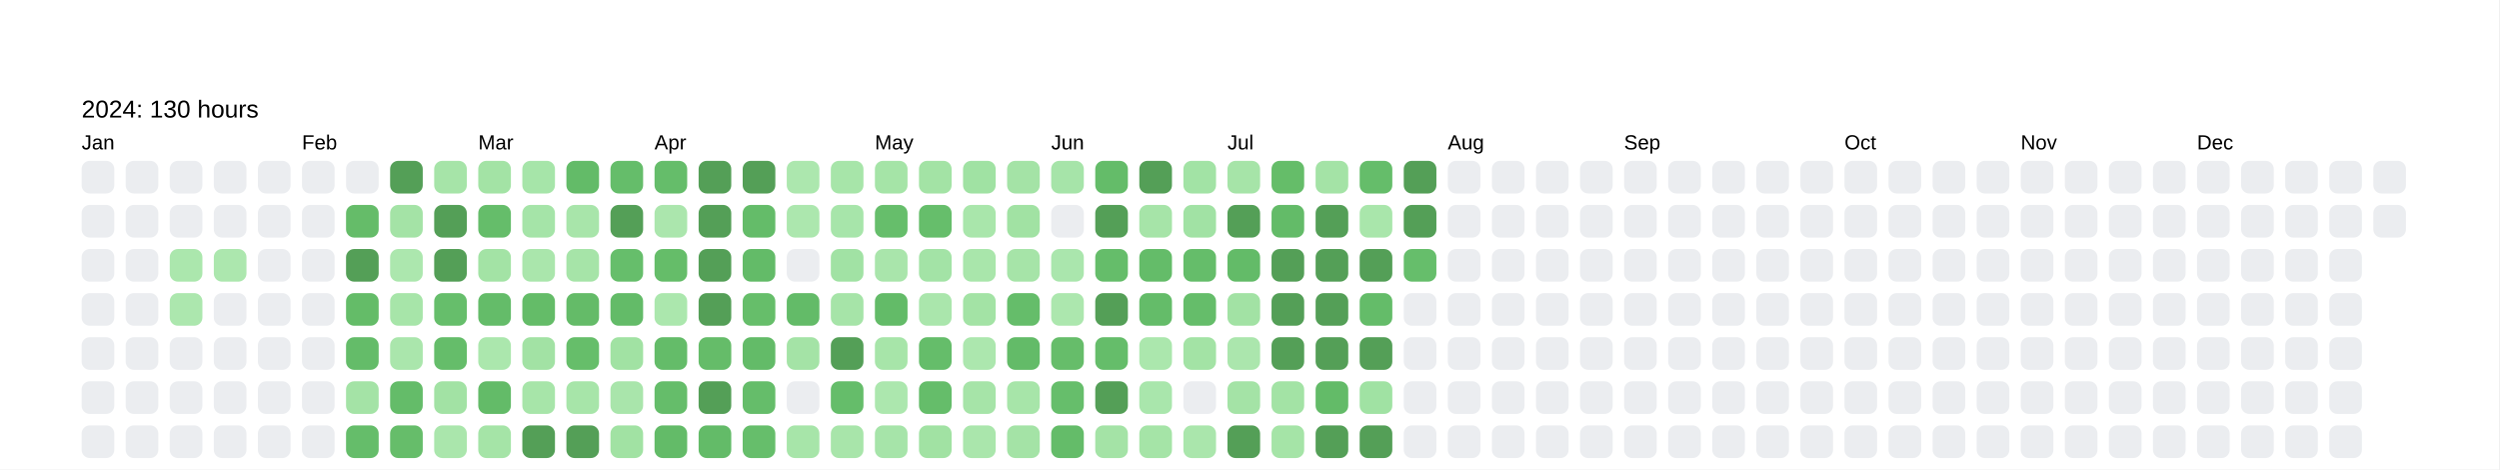
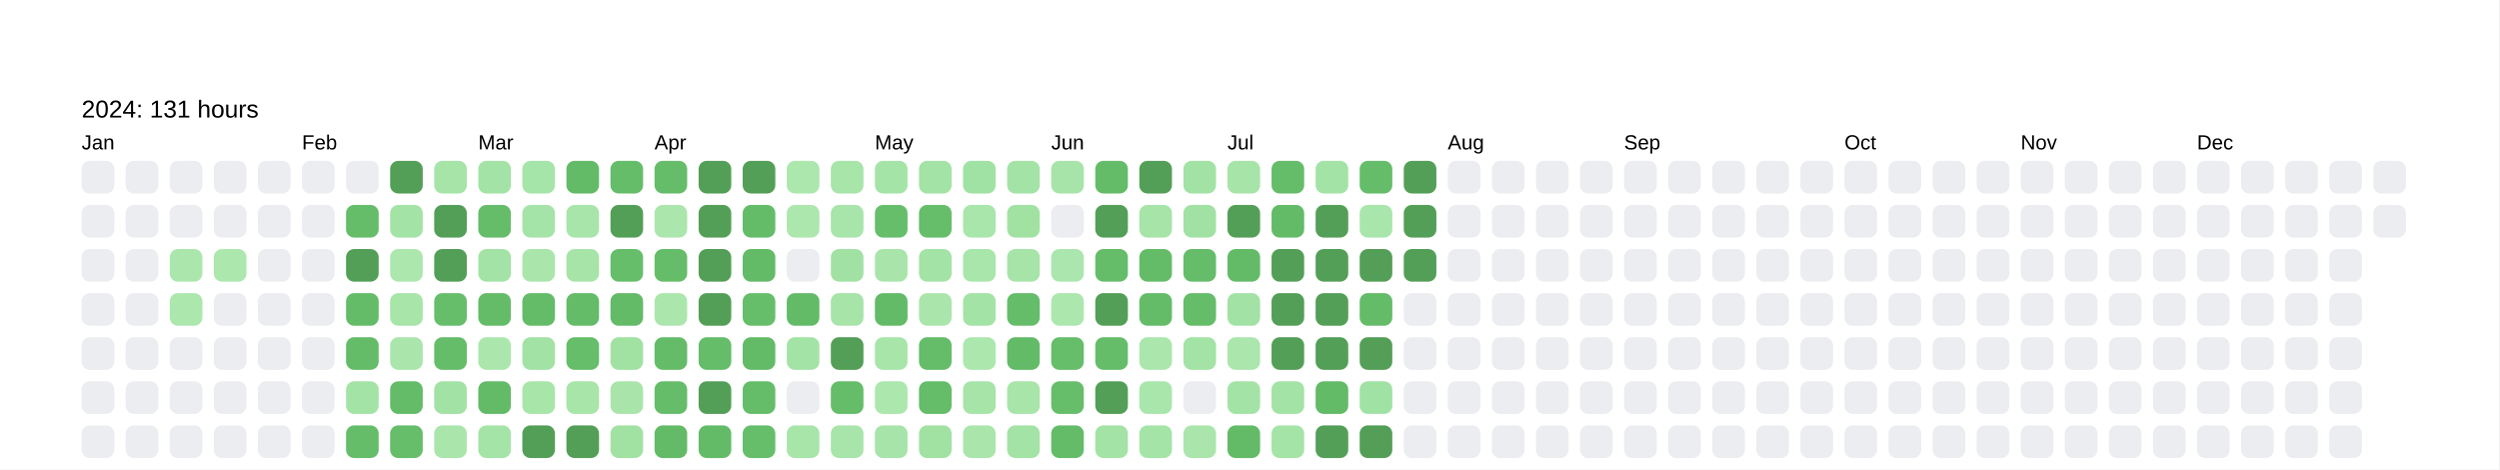
<svg xmlns="http://www.w3.org/2000/svg" baseProfile="full" height="57.5mm" version="1.1" viewBox="0,0,306.2,57.5" width="306.2mm">
  <defs />
  <rect fill="#FFFFFF" height="57.5" width="306.2" x="0" y="0" />
  <text fill="#000000" style="font-size:6px; font-family:Arial; font-weight:bold;" x="10" y="10" />
-   <text fill="#000000" style="font-size:3px; font-family:Arial;" x="10" y="14.4">2024: 130 hours</text>
+   <text fill="#000000" style="font-size:3px; font-family:Arial;" x="10" y="14.4">2024: 131 hours</text>
  <text fill="#000000" style="font-size:2.5px; font-family:Arial" x="10" y="18.3">Jan</text>
  <rect fill="#EBEDF0" height="4" rx="1" ry="1" width="4" x="10" y="19.7" />
  <rect fill="#EBEDF0" height="4" rx="1" ry="1" width="4" x="10" y="25.1" />
  <rect fill="#EBEDF0" height="4" rx="1" ry="1" width="4" x="10" y="30.5" />
  <rect fill="#EBEDF0" height="4" rx="1" ry="1" width="4" x="10" y="35.9" />
  <rect fill="#EBEDF0" height="4" rx="1" ry="1" width="4" x="10" y="41.3" />
  <rect fill="#EBEDF0" height="4" rx="1" ry="1" width="4" x="10" y="46.7" />
  <rect fill="#EBEDF0" height="4" rx="1" ry="1" width="4" x="10" y="52.1" />
  <rect fill="#EBEDF0" height="4" rx="1" ry="1" width="4" x="15.4" y="19.7" />
  <rect fill="#EBEDF0" height="4" rx="1" ry="1" width="4" x="15.4" y="25.1" />
  <rect fill="#EBEDF0" height="4" rx="1" ry="1" width="4" x="15.4" y="30.5" />
  <rect fill="#EBEDF0" height="4" rx="1" ry="1" width="4" x="15.4" y="35.9" />
  <rect fill="#EBEDF0" height="4" rx="1" ry="1" width="4" x="15.4" y="41.3" />
  <rect fill="#EBEDF0" height="4" rx="1" ry="1" width="4" x="15.4" y="46.7" />
  <rect fill="#EBEDF0" height="4" rx="1" ry="1" width="4" x="15.4" y="52.1" />
  <rect fill="#EBEDF0" height="4" rx="1" ry="1" width="4" x="20.8" y="19.7" />
  <rect fill="#EBEDF0" height="4" rx="1" ry="1" width="4" x="20.8" y="25.1" />
  <rect fill="#abe7ad" height="4" rx="1" ry="1" width="4" x="20.8" y="30.5" />
  <rect fill="#ace7ae" height="4" rx="1" ry="1" width="4" x="20.8" y="35.9" />
  <rect fill="#EBEDF0" height="4" rx="1" ry="1" width="4" x="20.8" y="41.3" />
  <rect fill="#EBEDF0" height="4" rx="1" ry="1" width="4" x="20.8" y="46.7" />
  <rect fill="#EBEDF0" height="4" rx="1" ry="1" width="4" x="20.8" y="52.1" />
  <rect fill="#EBEDF0" height="4" rx="1" ry="1" width="4" x="26.2" y="19.7" />
  <rect fill="#EBEDF0" height="4" rx="1" ry="1" width="4" x="26.2" y="25.1" />
  <rect fill="#ace7ae" height="4" rx="1" ry="1" width="4" x="26.2" y="30.5" />
  <rect fill="#EBEDF0" height="4" rx="1" ry="1" width="4" x="26.2" y="35.9" />
  <rect fill="#EBEDF0" height="4" rx="1" ry="1" width="4" x="26.2" y="41.3" />
  <rect fill="#EBEDF0" height="4" rx="1" ry="1" width="4" x="26.2" y="46.7" />
  <rect fill="#EBEDF0" height="4" rx="1" ry="1" width="4" x="26.2" y="52.1" />
  <rect fill="#EBEDF0" height="4" rx="1" ry="1" width="4" x="31.6" y="19.7" />
  <rect fill="#EBEDF0" height="4" rx="1" ry="1" width="4" x="31.6" y="25.1" />
  <rect fill="#EBEDF0" height="4" rx="1" ry="1" width="4" x="31.6" y="30.5" />
  <rect fill="#EBEDF0" height="4" rx="1" ry="1" width="4" x="31.6" y="35.9" />
  <rect fill="#EBEDF0" height="4" rx="1" ry="1" width="4" x="31.6" y="41.3" />
  <rect fill="#EBEDF0" height="4" rx="1" ry="1" width="4" x="31.6" y="46.7" />
  <rect fill="#EBEDF0" height="4" rx="1" ry="1" width="4" x="31.6" y="52.1" />
  <text fill="#000000" style="font-size:2.5px; font-family:Arial" x="37.0" y="18.3">Feb</text>
  <rect fill="#EBEDF0" height="4" rx="1" ry="1" width="4" x="37.0" y="19.7" />
  <rect fill="#EBEDF0" height="4" rx="1" ry="1" width="4" x="37.0" y="25.1" />
  <rect fill="#EBEDF0" height="4" rx="1" ry="1" width="4" x="37.0" y="30.5" />
  <rect fill="#EBEDF0" height="4" rx="1" ry="1" width="4" x="37.0" y="35.9" />
  <rect fill="#EBEDF0" height="4" rx="1" ry="1" width="4" x="37.0" y="41.3" />
  <rect fill="#EBEDF0" height="4" rx="1" ry="1" width="4" x="37.0" y="46.7" />
  <rect fill="#EBEDF0" height="4" rx="1" ry="1" width="4" x="37.0" y="52.1" />
  <rect fill="#EBEDF0" height="4" rx="1" ry="1" width="4" x="42.4" y="19.7" />
  <rect fill="#65bc69" height="4" rx="1" ry="1" width="4" x="42.4" y="25.1" />
  <rect fill="#549F57" height="4" rx="1" ry="1" width="4" x="42.4" y="30.5" />
  <rect fill="#64bc68" height="4" rx="1" ry="1" width="4" x="42.4" y="35.9" />
  <rect fill="#64bc69" height="4" rx="1" ry="1" width="4" x="42.4" y="41.3" />
  <rect fill="#a4e3a6" height="4" rx="1" ry="1" width="4" x="42.4" y="46.7" />
  <rect fill="#65bd6a" height="4" rx="1" ry="1" width="4" x="42.4" y="52.1" />
  <rect fill="#549F57" height="4" rx="1" ry="1" width="4" x="47.8" y="19.7" />
  <rect fill="#a4e3a6" height="4" rx="1" ry="1" width="4" x="47.8" y="25.1" />
  <rect fill="#ace7ae" height="4" rx="1" ry="1" width="4" x="47.8" y="30.5" />
  <rect fill="#a7e5a9" height="4" rx="1" ry="1" width="4" x="47.8" y="35.9" />
  <rect fill="#aae6ac" height="4" rx="1" ry="1" width="4" x="47.8" y="41.3" />
  <rect fill="#64bc69" height="4" rx="1" ry="1" width="4" x="47.8" y="46.7" />
  <rect fill="#66bd6a" height="4" rx="1" ry="1" width="4" x="47.8" y="52.1" />
  <rect fill="#a6e4a8" height="4" rx="1" ry="1" width="4" x="53.2" y="19.7" />
  <rect fill="#549F57" height="4" rx="1" ry="1" width="4" x="53.2" y="25.1" />
  <rect fill="#549F57" height="4" rx="1" ry="1" width="4" x="53.2" y="30.5" />
  <rect fill="#66be6b" height="4" rx="1" ry="1" width="4" x="53.2" y="35.9" />
  <rect fill="#65bd6a" height="4" rx="1" ry="1" width="4" x="53.2" y="41.3" />
  <rect fill="#a2e2a4" height="4" rx="1" ry="1" width="4" x="53.2" y="46.7" />
  <rect fill="#aae6ac" height="4" rx="1" ry="1" width="4" x="53.2" y="52.1" />
  <text fill="#000000" style="font-size:2.5px; font-family:Arial" x="58.6" y="18.3">Mar</text>
  <rect fill="#a3e3a5" height="4" rx="1" ry="1" width="4" x="58.6" y="19.7" />
  <rect fill="#65bd6a" height="4" rx="1" ry="1" width="4" x="58.6" y="25.1" />
  <rect fill="#a3e3a5" height="4" rx="1" ry="1" width="4" x="58.6" y="30.5" />
  <rect fill="#64bc69" height="4" rx="1" ry="1" width="4" x="58.6" y="35.9" />
  <rect fill="#abe7ad" height="4" rx="1" ry="1" width="4" x="58.6" y="41.3" />
  <rect fill="#63bb68" height="4" rx="1" ry="1" width="4" x="58.6" y="46.7" />
  <rect fill="#a5e4a7" height="4" rx="1" ry="1" width="4" x="58.6" y="52.1" />
  <rect fill="#a6e5a9" height="4" rx="1" ry="1" width="4" x="64" y="19.7" />
  <rect fill="#a5e4a8" height="4" rx="1" ry="1" width="4" x="64" y="25.1" />
  <rect fill="#aae6ac" height="4" rx="1" ry="1" width="4" x="64" y="30.5" />
  <rect fill="#64bc68" height="4" rx="1" ry="1" width="4" x="64" y="35.9" />
  <rect fill="#a2e2a4" height="4" rx="1" ry="1" width="4" x="64" y="41.3" />
  <rect fill="#a7e5a9" height="4" rx="1" ry="1" width="4" x="64" y="46.7" />
  <rect fill="#549F57" height="4" rx="1" ry="1" width="4" x="64" y="52.1" />
  <rect fill="#63bb68" height="4" rx="1" ry="1" width="4" x="69.4" y="19.7" />
  <rect fill="#a8e5aa" height="4" rx="1" ry="1" width="4" x="69.4" y="25.1" />
  <rect fill="#a6e4a8" height="4" rx="1" ry="1" width="4" x="69.4" y="30.5" />
  <rect fill="#64bb68" height="4" rx="1" ry="1" width="4" x="69.4" y="35.9" />
  <rect fill="#66be6a" height="4" rx="1" ry="1" width="4" x="69.4" y="41.3" />
  <rect fill="#a7e5a9" height="4" rx="1" ry="1" width="4" x="69.4" y="46.7" />
  <rect fill="#549F57" height="4" rx="1" ry="1" width="4" x="69.4" y="52.1" />
  <rect fill="#65bd6a" height="4" rx="1" ry="1" width="4" x="74.8" y="19.7" />
  <rect fill="#549F57" height="4" rx="1" ry="1" width="4" x="74.8" y="25.1" />
  <rect fill="#66be6b" height="4" rx="1" ry="1" width="4" x="74.8" y="30.5" />
  <rect fill="#63bb68" height="4" rx="1" ry="1" width="4" x="74.8" y="35.9" />
  <rect fill="#a1e2a3" height="4" rx="1" ry="1" width="4" x="74.8" y="41.3" />
  <rect fill="#a9e5ab" height="4" rx="1" ry="1" width="4" x="74.8" y="46.7" />
  <rect fill="#a1e2a3" height="4" rx="1" ry="1" width="4" x="74.8" y="52.1" />
  <text fill="#000000" style="font-size:2.5px; font-family:Arial" x="80.2" y="18.3">Apr</text>
  <rect fill="#65bd6a" height="4" rx="1" ry="1" width="4" x="80.2" y="19.7" />
  <rect fill="#abe6ad" height="4" rx="1" ry="1" width="4" x="80.2" y="25.1" />
  <rect fill="#65bd69" height="4" rx="1" ry="1" width="4" x="80.2" y="30.5" />
  <rect fill="#abe7ad" height="4" rx="1" ry="1" width="4" x="80.2" y="35.9" />
  <rect fill="#64bc69" height="4" rx="1" ry="1" width="4" x="80.2" y="41.3" />
  <rect fill="#65bd6a" height="4" rx="1" ry="1" width="4" x="80.2" y="46.7" />
  <rect fill="#63bb68" height="4" rx="1" ry="1" width="4" x="80.2" y="52.1" />
  <rect fill="#549F57" height="4" rx="1" ry="1" width="4" x="85.6" y="19.7" />
  <rect fill="#549F57" height="4" rx="1" ry="1" width="4" x="85.6" y="25.1" />
  <rect fill="#549F57" height="4" rx="1" ry="1" width="4" x="85.6" y="30.5" />
  <rect fill="#549F57" height="4" rx="1" ry="1" width="4" x="85.6" y="35.9" />
  <rect fill="#65bc69" height="4" rx="1" ry="1" width="4" x="85.6" y="41.3" />
  <rect fill="#549F57" height="4" rx="1" ry="1" width="4" x="85.6" y="46.7" />
  <rect fill="#63bb68" height="4" rx="1" ry="1" width="4" x="85.6" y="52.1" />
  <rect fill="#549F57" height="4" rx="1" ry="1" width="4" x="91" y="19.7" />
  <rect fill="#64bc69" height="4" rx="1" ry="1" width="4" x="91" y="25.1" />
  <rect fill="#63bb68" height="4" rx="1" ry="1" width="4" x="91" y="30.5" />
  <rect fill="#66be6a" height="4" rx="1" ry="1" width="4" x="91" y="35.9" />
  <rect fill="#63bb68" height="4" rx="1" ry="1" width="4" x="91" y="41.3" />
  <rect fill="#65bd6a" height="4" rx="1" ry="1" width="4" x="91" y="46.7" />
  <rect fill="#66be6b" height="4" rx="1" ry="1" width="4" x="91" y="52.1" />
  <rect fill="#ace7ae" height="4" rx="1" ry="1" width="4" x="96.4" y="19.7" />
  <rect fill="#ace7ae" height="4" rx="1" ry="1" width="4" x="96.4" y="25.1" />
  <rect fill="#EBEDF0" height="4" rx="1" ry="1" width="4" x="96.4" y="30.5" />
  <rect fill="#63bb68" height="4" rx="1" ry="1" width="4" x="96.4" y="35.9" />
  <rect fill="#a4e3a6" height="4" rx="1" ry="1" width="4" x="96.4" y="41.3" />
  <rect fill="#EBEDF0" height="4" rx="1" ry="1" width="4" x="96.4" y="46.7" />
  <rect fill="#a7e5a9" height="4" rx="1" ry="1" width="4" x="96.4" y="52.1" />
  <rect fill="#a7e5a9" height="4" rx="1" ry="1" width="4" x="101.8" y="19.7" />
  <rect fill="#a7e5aa" height="4" rx="1" ry="1" width="4" x="101.8" y="25.1" />
  <rect fill="#a1e2a4" height="4" rx="1" ry="1" width="4" x="101.8" y="30.5" />
  <rect fill="#a6e4a8" height="4" rx="1" ry="1" width="4" x="101.8" y="35.9" />
  <rect fill="#549F57" height="4" rx="1" ry="1" width="4" x="101.8" y="41.3" />
  <rect fill="#65bd6a" height="4" rx="1" ry="1" width="4" x="101.8" y="46.7" />
  <rect fill="#a8e5aa" height="4" rx="1" ry="1" width="4" x="101.8" y="52.1" />
  <text fill="#000000" style="font-size:2.5px; font-family:Arial" x="107.2" y="18.3">May</text>
  <rect fill="#a5e4a7" height="4" rx="1" ry="1" width="4" x="107.2" y="19.7" />
  <rect fill="#66be6b" height="4" rx="1" ry="1" width="4" x="107.2" y="25.1" />
  <rect fill="#a9e5ab" height="4" rx="1" ry="1" width="4" x="107.2" y="30.5" />
  <rect fill="#63bb68" height="4" rx="1" ry="1" width="4" x="107.2" y="35.9" />
  <rect fill="#a7e5a9" height="4" rx="1" ry="1" width="4" x="107.2" y="41.3" />
  <rect fill="#ace7ae" height="4" rx="1" ry="1" width="4" x="107.2" y="46.7" />
  <rect fill="#a6e4a9" height="4" rx="1" ry="1" width="4" x="107.2" y="52.1" />
  <rect fill="#a3e3a5" height="4" rx="1" ry="1" width="4" x="112.6" y="19.7" />
  <rect fill="#66be6b" height="4" rx="1" ry="1" width="4" x="112.6" y="25.1" />
  <rect fill="#a3e3a6" height="4" rx="1" ry="1" width="4" x="112.6" y="30.5" />
  <rect fill="#aae6ac" height="4" rx="1" ry="1" width="4" x="112.6" y="35.9" />
  <rect fill="#65bd6a" height="4" rx="1" ry="1" width="4" x="112.6" y="41.3" />
  <rect fill="#65bd6a" height="4" rx="1" ry="1" width="4" x="112.6" y="46.7" />
  <rect fill="#a1e2a3" height="4" rx="1" ry="1" width="4" x="112.6" y="52.1" />
  <rect fill="#a0e2a3" height="4" rx="1" ry="1" width="4" x="118" y="19.7" />
  <rect fill="#a9e6ab" height="4" rx="1" ry="1" width="4" x="118" y="25.1" />
  <rect fill="#a9e6ab" height="4" rx="1" ry="1" width="4" x="118" y="30.5" />
  <rect fill="#a3e3a5" height="4" rx="1" ry="1" width="4" x="118" y="35.9" />
  <rect fill="#ace7ae" height="4" rx="1" ry="1" width="4" x="118" y="41.3" />
  <rect fill="#a6e4a8" height="4" rx="1" ry="1" width="4" x="118" y="46.7" />
  <rect fill="#aae6ac" height="4" rx="1" ry="1" width="4" x="118" y="52.1" />
  <rect fill="#a4e3a6" height="4" rx="1" ry="1" width="4" x="123.4" y="19.7" />
  <rect fill="#a1e2a3" height="4" rx="1" ry="1" width="4" x="123.4" y="25.1" />
  <rect fill="#a6e4a8" height="4" rx="1" ry="1" width="4" x="123.4" y="30.5" />
  <rect fill="#65bd6a" height="4" rx="1" ry="1" width="4" x="123.4" y="35.9" />
  <rect fill="#63bb68" height="4" rx="1" ry="1" width="4" x="123.4" y="41.3" />
  <rect fill="#a7e5a9" height="4" rx="1" ry="1" width="4" x="123.4" y="46.7" />
  <rect fill="#a4e3a6" height="4" rx="1" ry="1" width="4" x="123.4" y="52.1" />
  <text fill="#000000" style="font-size:2.5px; font-family:Arial" x="128.8" y="18.3">Jun</text>
  <rect fill="#a6e4a9" height="4" rx="1" ry="1" width="4" x="128.8" y="19.7" />
  <rect fill="#EBEDF0" height="4" rx="1" ry="1" width="4" x="128.8" y="25.1" />
  <rect fill="#aae6ad" height="4" rx="1" ry="1" width="4" x="128.8" y="30.5" />
  <rect fill="#ace7ae" height="4" rx="1" ry="1" width="4" x="128.8" y="35.9" />
  <rect fill="#66bd6a" height="4" rx="1" ry="1" width="4" x="128.8" y="41.3" />
  <rect fill="#66be6b" height="4" rx="1" ry="1" width="4" x="128.8" y="46.7" />
  <rect fill="#64bc69" height="4" rx="1" ry="1" width="4" x="128.8" y="52.1" />
  <rect fill="#64bc69" height="4" rx="1" ry="1" width="4" x="134.2" y="19.7" />
  <rect fill="#549F57" height="4" rx="1" ry="1" width="4" x="134.2" y="25.1" />
  <rect fill="#65bd6a" height="4" rx="1" ry="1" width="4" x="134.2" y="30.5" />
  <rect fill="#549F57" height="4" rx="1" ry="1" width="4" x="134.2" y="35.9" />
  <rect fill="#65bd6a" height="4" rx="1" ry="1" width="4" x="134.2" y="41.3" />
  <rect fill="#549F57" height="4" rx="1" ry="1" width="4" x="134.2" y="46.7" />
  <rect fill="#a4e3a6" height="4" rx="1" ry="1" width="4" x="134.2" y="52.1" />
  <rect fill="#549F57" height="4" rx="1" ry="1" width="4" x="139.6" y="19.7" />
  <rect fill="#a6e4a8" height="4" rx="1" ry="1" width="4" x="139.6" y="25.1" />
  <rect fill="#64bc69" height="4" rx="1" ry="1" width="4" x="139.6" y="30.5" />
  <rect fill="#64bc69" height="4" rx="1" ry="1" width="4" x="139.6" y="35.9" />
  <rect fill="#abe7ad" height="4" rx="1" ry="1" width="4" x="139.6" y="41.3" />
  <rect fill="#a9e6ac" height="4" rx="1" ry="1" width="4" x="139.6" y="46.7" />
  <rect fill="#a5e4a7" height="4" rx="1" ry="1" width="4" x="139.6" y="52.1" />
  <rect fill="#a2e3a5" height="4" rx="1" ry="1" width="4" x="145" y="19.7" />
  <rect fill="#a1e2a4" height="4" rx="1" ry="1" width="4" x="145" y="25.1" />
  <rect fill="#65bd6a" height="4" rx="1" ry="1" width="4" x="145" y="30.5" />
  <rect fill="#65bd6a" height="4" rx="1" ry="1" width="4" x="145" y="35.9" />
  <rect fill="#a3e3a5" height="4" rx="1" ry="1" width="4" x="145" y="41.3" />
  <rect fill="#EBEDF0" height="4" rx="1" ry="1" width="4" x="145" y="46.7" />
  <rect fill="#aae6ac" height="4" rx="1" ry="1" width="4" x="145" y="52.1" />
  <text fill="#000000" style="font-size:2.5px; font-family:Arial" x="150.4" y="18.3">Jul</text>
  <rect fill="#a6e4a8" height="4" rx="1" ry="1" width="4" x="150.4" y="19.7" />
  <rect fill="#549F57" height="4" rx="1" ry="1" width="4" x="150.4" y="25.1" />
  <rect fill="#63bb68" height="4" rx="1" ry="1" width="4" x="150.4" y="30.5" />
  <rect fill="#a2e2a4" height="4" rx="1" ry="1" width="4" x="150.4" y="35.9" />
  <rect fill="#abe6ad" height="4" rx="1" ry="1" width="4" x="150.4" y="41.3" />
  <rect fill="#a4e3a6" height="4" rx="1" ry="1" width="4" x="150.4" y="46.7" />
-   <rect fill="#549F57" height="4" rx="1" ry="1" width="4" x="150.4" y="52.1" />
+   <rect fill="#63bb67" height="4" rx="1" ry="1" width="4" x="150.4" y="52.1" />
  <rect fill="#65bd69" height="4" rx="1" ry="1" width="4" x="155.8" y="19.7" />
  <rect fill="#63bb68" height="4" rx="1" ry="1" width="4" x="155.8" y="25.1" />
  <rect fill="#549F57" height="4" rx="1" ry="1" width="4" x="155.8" y="30.5" />
  <rect fill="#549F57" height="4" rx="1" ry="1" width="4" x="155.8" y="35.9" />
  <rect fill="#549F57" height="4" rx="1" ry="1" width="4" x="155.8" y="41.3" />
  <rect fill="#a3e3a5" height="4" rx="1" ry="1" width="4" x="155.8" y="46.7" />
  <rect fill="#a5e4a7" height="4" rx="1" ry="1" width="4" x="155.8" y="52.1" />
  <rect fill="#a4e3a6" height="4" rx="1" ry="1" width="4" x="161.2" y="19.7" />
  <rect fill="#549F57" height="4" rx="1" ry="1" width="4" x="161.2" y="25.1" />
  <rect fill="#549F57" height="4" rx="1" ry="1" width="4" x="161.2" y="30.5" />
  <rect fill="#549F57" height="4" rx="1" ry="1" width="4" x="161.2" y="35.9" />
  <rect fill="#549F57" height="4" rx="1" ry="1" width="4" x="161.2" y="41.3" />
  <rect fill="#63bb68" height="4" rx="1" ry="1" width="4" x="161.2" y="46.7" />
  <rect fill="#549F57" height="4" rx="1" ry="1" width="4" x="161.2" y="52.1" />
  <rect fill="#65bd6a" height="4" rx="1" ry="1" width="4" x="166.6" y="19.7" />
  <rect fill="#a9e6ab" height="4" rx="1" ry="1" width="4" x="166.6" y="25.1" />
  <rect fill="#549F57" height="4" rx="1" ry="1" width="4" x="166.6" y="30.5" />
  <rect fill="#64bc69" height="4" rx="1" ry="1" width="4" x="166.6" y="35.9" />
  <rect fill="#549F57" height="4" rx="1" ry="1" width="4" x="166.6" y="41.3" />
  <rect fill="#a0e2a3" height="4" rx="1" ry="1" width="4" x="166.6" y="46.7" />
  <rect fill="#549F57" height="4" rx="1" ry="1" width="4" x="166.6" y="52.1" />
  <rect fill="#549F57" height="4" rx="1" ry="1" width="4" x="172" y="19.7" />
  <rect fill="#549F57" height="4" rx="1" ry="1" width="4" x="172" y="25.1" />
-   <rect fill="#66be6b" height="4" rx="1" ry="1" width="4" x="172" y="30.5" />
+   <rect fill="#549F57" height="4" rx="1" ry="1" width="4" x="172" y="30.5" />
  <rect fill="#EBEDF0" height="4" rx="1" ry="1" width="4" x="172" y="35.9" />
  <rect fill="#EBEDF0" height="4" rx="1" ry="1" width="4" x="172" y="41.3" />
  <rect fill="#EBEDF0" height="4" rx="1" ry="1" width="4" x="172" y="46.7" />
  <rect fill="#EBEDF0" height="4" rx="1" ry="1" width="4" x="172" y="52.1" />
  <text fill="#000000" style="font-size:2.5px; font-family:Arial" x="177.4" y="18.3">Aug</text>
  <rect fill="#EBEDF0" height="4" rx="1" ry="1" width="4" x="177.4" y="19.7" />
  <rect fill="#EBEDF0" height="4" rx="1" ry="1" width="4" x="177.4" y="25.1" />
  <rect fill="#EBEDF0" height="4" rx="1" ry="1" width="4" x="177.4" y="30.5" />
  <rect fill="#EBEDF0" height="4" rx="1" ry="1" width="4" x="177.4" y="35.9" />
  <rect fill="#EBEDF0" height="4" rx="1" ry="1" width="4" x="177.4" y="41.3" />
  <rect fill="#EBEDF0" height="4" rx="1" ry="1" width="4" x="177.4" y="46.7" />
  <rect fill="#EBEDF0" height="4" rx="1" ry="1" width="4" x="177.4" y="52.1" />
  <rect fill="#EBEDF0" height="4" rx="1" ry="1" width="4" x="182.8" y="19.7" />
  <rect fill="#EBEDF0" height="4" rx="1" ry="1" width="4" x="182.8" y="25.1" />
  <rect fill="#EBEDF0" height="4" rx="1" ry="1" width="4" x="182.8" y="30.5" />
  <rect fill="#EBEDF0" height="4" rx="1" ry="1" width="4" x="182.8" y="35.9" />
  <rect fill="#EBEDF0" height="4" rx="1" ry="1" width="4" x="182.8" y="41.3" />
  <rect fill="#EBEDF0" height="4" rx="1" ry="1" width="4" x="182.8" y="46.7" />
  <rect fill="#EBEDF0" height="4" rx="1" ry="1" width="4" x="182.8" y="52.1" />
  <rect fill="#EBEDF0" height="4" rx="1" ry="1" width="4" x="188.2" y="19.7" />
  <rect fill="#EBEDF0" height="4" rx="1" ry="1" width="4" x="188.2" y="25.1" />
  <rect fill="#EBEDF0" height="4" rx="1" ry="1" width="4" x="188.2" y="30.5" />
  <rect fill="#EBEDF0" height="4" rx="1" ry="1" width="4" x="188.2" y="35.9" />
  <rect fill="#EBEDF0" height="4" rx="1" ry="1" width="4" x="188.2" y="41.3" />
  <rect fill="#EBEDF0" height="4" rx="1" ry="1" width="4" x="188.2" y="46.7" />
  <rect fill="#EBEDF0" height="4" rx="1" ry="1" width="4" x="188.2" y="52.1" />
  <rect fill="#EBEDF0" height="4" rx="1" ry="1" width="4" x="193.6" y="19.7" />
  <rect fill="#EBEDF0" height="4" rx="1" ry="1" width="4" x="193.6" y="25.1" />
  <rect fill="#EBEDF0" height="4" rx="1" ry="1" width="4" x="193.6" y="30.5" />
  <rect fill="#EBEDF0" height="4" rx="1" ry="1" width="4" x="193.6" y="35.9" />
  <rect fill="#EBEDF0" height="4" rx="1" ry="1" width="4" x="193.6" y="41.3" />
  <rect fill="#EBEDF0" height="4" rx="1" ry="1" width="4" x="193.6" y="46.7" />
  <rect fill="#EBEDF0" height="4" rx="1" ry="1" width="4" x="193.6" y="52.1" />
  <text fill="#000000" style="font-size:2.5px; font-family:Arial" x="199" y="18.3">Sep</text>
  <rect fill="#EBEDF0" height="4" rx="1" ry="1" width="4" x="199" y="19.7" />
  <rect fill="#EBEDF0" height="4" rx="1" ry="1" width="4" x="199" y="25.1" />
  <rect fill="#EBEDF0" height="4" rx="1" ry="1" width="4" x="199" y="30.5" />
  <rect fill="#EBEDF0" height="4" rx="1" ry="1" width="4" x="199" y="35.9" />
  <rect fill="#EBEDF0" height="4" rx="1" ry="1" width="4" x="199" y="41.3" />
  <rect fill="#EBEDF0" height="4" rx="1" ry="1" width="4" x="199" y="46.7" />
  <rect fill="#EBEDF0" height="4" rx="1" ry="1" width="4" x="199" y="52.1" />
  <rect fill="#EBEDF0" height="4" rx="1" ry="1" width="4" x="204.4" y="19.7" />
  <rect fill="#EBEDF0" height="4" rx="1" ry="1" width="4" x="204.4" y="25.1" />
  <rect fill="#EBEDF0" height="4" rx="1" ry="1" width="4" x="204.4" y="30.5" />
  <rect fill="#EBEDF0" height="4" rx="1" ry="1" width="4" x="204.4" y="35.9" />
  <rect fill="#EBEDF0" height="4" rx="1" ry="1" width="4" x="204.4" y="41.3" />
  <rect fill="#EBEDF0" height="4" rx="1" ry="1" width="4" x="204.4" y="46.7" />
  <rect fill="#EBEDF0" height="4" rx="1" ry="1" width="4" x="204.4" y="52.1" />
  <rect fill="#EBEDF0" height="4" rx="1" ry="1" width="4" x="209.8" y="19.7" />
  <rect fill="#EBEDF0" height="4" rx="1" ry="1" width="4" x="209.8" y="25.1" />
  <rect fill="#EBEDF0" height="4" rx="1" ry="1" width="4" x="209.8" y="30.5" />
  <rect fill="#EBEDF0" height="4" rx="1" ry="1" width="4" x="209.8" y="35.9" />
  <rect fill="#EBEDF0" height="4" rx="1" ry="1" width="4" x="209.8" y="41.3" />
  <rect fill="#EBEDF0" height="4" rx="1" ry="1" width="4" x="209.8" y="46.7" />
  <rect fill="#EBEDF0" height="4" rx="1" ry="1" width="4" x="209.8" y="52.1" />
  <rect fill="#EBEDF0" height="4" rx="1" ry="1" width="4" x="215.2" y="19.7" />
  <rect fill="#EBEDF0" height="4" rx="1" ry="1" width="4" x="215.2" y="25.1" />
  <rect fill="#EBEDF0" height="4" rx="1" ry="1" width="4" x="215.2" y="30.5" />
  <rect fill="#EBEDF0" height="4" rx="1" ry="1" width="4" x="215.2" y="35.9" />
  <rect fill="#EBEDF0" height="4" rx="1" ry="1" width="4" x="215.2" y="41.3" />
  <rect fill="#EBEDF0" height="4" rx="1" ry="1" width="4" x="215.2" y="46.7" />
  <rect fill="#EBEDF0" height="4" rx="1" ry="1" width="4" x="215.2" y="52.1" />
  <rect fill="#EBEDF0" height="4" rx="1" ry="1" width="4" x="220.6" y="19.7" />
  <rect fill="#EBEDF0" height="4" rx="1" ry="1" width="4" x="220.6" y="25.1" />
  <rect fill="#EBEDF0" height="4" rx="1" ry="1" width="4" x="220.6" y="30.5" />
  <rect fill="#EBEDF0" height="4" rx="1" ry="1" width="4" x="220.6" y="35.9" />
  <rect fill="#EBEDF0" height="4" rx="1" ry="1" width="4" x="220.6" y="41.3" />
  <rect fill="#EBEDF0" height="4" rx="1" ry="1" width="4" x="220.6" y="46.7" />
  <rect fill="#EBEDF0" height="4" rx="1" ry="1" width="4" x="220.6" y="52.1" />
  <text fill="#000000" style="font-size:2.5px; font-family:Arial" x="226" y="18.3">Oct</text>
  <rect fill="#EBEDF0" height="4" rx="1" ry="1" width="4" x="226" y="19.7" />
  <rect fill="#EBEDF0" height="4" rx="1" ry="1" width="4" x="226" y="25.1" />
  <rect fill="#EBEDF0" height="4" rx="1" ry="1" width="4" x="226" y="30.5" />
  <rect fill="#EBEDF0" height="4" rx="1" ry="1" width="4" x="226" y="35.9" />
  <rect fill="#EBEDF0" height="4" rx="1" ry="1" width="4" x="226" y="41.3" />
  <rect fill="#EBEDF0" height="4" rx="1" ry="1" width="4" x="226" y="46.7" />
  <rect fill="#EBEDF0" height="4" rx="1" ry="1" width="4" x="226" y="52.1" />
  <rect fill="#EBEDF0" height="4" rx="1" ry="1" width="4" x="231.4" y="19.7" />
  <rect fill="#EBEDF0" height="4" rx="1" ry="1" width="4" x="231.4" y="25.1" />
  <rect fill="#EBEDF0" height="4" rx="1" ry="1" width="4" x="231.4" y="30.5" />
  <rect fill="#EBEDF0" height="4" rx="1" ry="1" width="4" x="231.4" y="35.9" />
  <rect fill="#EBEDF0" height="4" rx="1" ry="1" width="4" x="231.4" y="41.3" />
  <rect fill="#EBEDF0" height="4" rx="1" ry="1" width="4" x="231.4" y="46.7" />
  <rect fill="#EBEDF0" height="4" rx="1" ry="1" width="4" x="231.4" y="52.1" />
  <rect fill="#EBEDF0" height="4" rx="1" ry="1" width="4" x="236.8" y="19.7" />
  <rect fill="#EBEDF0" height="4" rx="1" ry="1" width="4" x="236.8" y="25.1" />
  <rect fill="#EBEDF0" height="4" rx="1" ry="1" width="4" x="236.8" y="30.5" />
  <rect fill="#EBEDF0" height="4" rx="1" ry="1" width="4" x="236.8" y="35.9" />
  <rect fill="#EBEDF0" height="4" rx="1" ry="1" width="4" x="236.8" y="41.3" />
  <rect fill="#EBEDF0" height="4" rx="1" ry="1" width="4" x="236.8" y="46.7" />
  <rect fill="#EBEDF0" height="4" rx="1" ry="1" width="4" x="236.8" y="52.1" />
  <rect fill="#EBEDF0" height="4" rx="1" ry="1" width="4" x="242.2" y="19.7" />
  <rect fill="#EBEDF0" height="4" rx="1" ry="1" width="4" x="242.2" y="25.1" />
  <rect fill="#EBEDF0" height="4" rx="1" ry="1" width="4" x="242.2" y="30.5" />
  <rect fill="#EBEDF0" height="4" rx="1" ry="1" width="4" x="242.2" y="35.9" />
  <rect fill="#EBEDF0" height="4" rx="1" ry="1" width="4" x="242.2" y="41.3" />
  <rect fill="#EBEDF0" height="4" rx="1" ry="1" width="4" x="242.2" y="46.7" />
  <rect fill="#EBEDF0" height="4" rx="1" ry="1" width="4" x="242.2" y="52.1" />
  <text fill="#000000" style="font-size:2.5px; font-family:Arial" x="247.6" y="18.3">Nov</text>
  <rect fill="#EBEDF0" height="4" rx="1" ry="1" width="4" x="247.6" y="19.7" />
  <rect fill="#EBEDF0" height="4" rx="1" ry="1" width="4" x="247.6" y="25.1" />
  <rect fill="#EBEDF0" height="4" rx="1" ry="1" width="4" x="247.6" y="30.5" />
  <rect fill="#EBEDF0" height="4" rx="1" ry="1" width="4" x="247.6" y="35.9" />
  <rect fill="#EBEDF0" height="4" rx="1" ry="1" width="4" x="247.6" y="41.3" />
  <rect fill="#EBEDF0" height="4" rx="1" ry="1" width="4" x="247.6" y="46.7" />
  <rect fill="#EBEDF0" height="4" rx="1" ry="1" width="4" x="247.6" y="52.1" />
  <rect fill="#EBEDF0" height="4" rx="1" ry="1" width="4" x="253" y="19.7" />
  <rect fill="#EBEDF0" height="4" rx="1" ry="1" width="4" x="253" y="25.1" />
  <rect fill="#EBEDF0" height="4" rx="1" ry="1" width="4" x="253" y="30.5" />
  <rect fill="#EBEDF0" height="4" rx="1" ry="1" width="4" x="253" y="35.9" />
  <rect fill="#EBEDF0" height="4" rx="1" ry="1" width="4" x="253" y="41.3" />
  <rect fill="#EBEDF0" height="4" rx="1" ry="1" width="4" x="253" y="46.7" />
  <rect fill="#EBEDF0" height="4" rx="1" ry="1" width="4" x="253" y="52.1" />
  <rect fill="#EBEDF0" height="4" rx="1" ry="1" width="4" x="258.4" y="19.7" />
  <rect fill="#EBEDF0" height="4" rx="1" ry="1" width="4" x="258.4" y="25.1" />
  <rect fill="#EBEDF0" height="4" rx="1" ry="1" width="4" x="258.4" y="30.5" />
  <rect fill="#EBEDF0" height="4" rx="1" ry="1" width="4" x="258.4" y="35.9" />
  <rect fill="#EBEDF0" height="4" rx="1" ry="1" width="4" x="258.4" y="41.3" />
  <rect fill="#EBEDF0" height="4" rx="1" ry="1" width="4" x="258.4" y="46.7" />
  <rect fill="#EBEDF0" height="4" rx="1" ry="1" width="4" x="258.4" y="52.1" />
  <rect fill="#EBEDF0" height="4" rx="1" ry="1" width="4" x="263.8" y="19.7" />
  <rect fill="#EBEDF0" height="4" rx="1" ry="1" width="4" x="263.8" y="25.1" />
  <rect fill="#EBEDF0" height="4" rx="1" ry="1" width="4" x="263.8" y="30.5" />
  <rect fill="#EBEDF0" height="4" rx="1" ry="1" width="4" x="263.8" y="35.9" />
  <rect fill="#EBEDF0" height="4" rx="1" ry="1" width="4" x="263.8" y="41.3" />
  <rect fill="#EBEDF0" height="4" rx="1" ry="1" width="4" x="263.8" y="46.7" />
  <rect fill="#EBEDF0" height="4" rx="1" ry="1" width="4" x="263.8" y="52.1" />
  <text fill="#000000" style="font-size:2.5px; font-family:Arial" x="269.2" y="18.3">Dec</text>
  <rect fill="#EBEDF0" height="4" rx="1" ry="1" width="4" x="269.2" y="19.7" />
  <rect fill="#EBEDF0" height="4" rx="1" ry="1" width="4" x="269.2" y="25.1" />
  <rect fill="#EBEDF0" height="4" rx="1" ry="1" width="4" x="269.2" y="30.5" />
  <rect fill="#EBEDF0" height="4" rx="1" ry="1" width="4" x="269.2" y="35.9" />
  <rect fill="#EBEDF0" height="4" rx="1" ry="1" width="4" x="269.2" y="41.3" />
  <rect fill="#EBEDF0" height="4" rx="1" ry="1" width="4" x="269.2" y="46.7" />
  <rect fill="#EBEDF0" height="4" rx="1" ry="1" width="4" x="269.2" y="52.1" />
  <rect fill="#EBEDF0" height="4" rx="1" ry="1" width="4" x="274.6" y="19.7" />
  <rect fill="#EBEDF0" height="4" rx="1" ry="1" width="4" x="274.6" y="25.1" />
  <rect fill="#EBEDF0" height="4" rx="1" ry="1" width="4" x="274.6" y="30.5" />
  <rect fill="#EBEDF0" height="4" rx="1" ry="1" width="4" x="274.6" y="35.9" />
  <rect fill="#EBEDF0" height="4" rx="1" ry="1" width="4" x="274.6" y="41.3" />
  <rect fill="#EBEDF0" height="4" rx="1" ry="1" width="4" x="274.6" y="46.7" />
  <rect fill="#EBEDF0" height="4" rx="1" ry="1" width="4" x="274.6" y="52.1" />
  <rect fill="#EBEDF0" height="4" rx="1" ry="1" width="4" x="280" y="19.7" />
  <rect fill="#EBEDF0" height="4" rx="1" ry="1" width="4" x="280" y="25.1" />
  <rect fill="#EBEDF0" height="4" rx="1" ry="1" width="4" x="280" y="30.5" />
  <rect fill="#EBEDF0" height="4" rx="1" ry="1" width="4" x="280" y="35.9" />
  <rect fill="#EBEDF0" height="4" rx="1" ry="1" width="4" x="280" y="41.3" />
  <rect fill="#EBEDF0" height="4" rx="1" ry="1" width="4" x="280" y="46.7" />
  <rect fill="#EBEDF0" height="4" rx="1" ry="1" width="4" x="280" y="52.1" />
  <rect fill="#EBEDF0" height="4" rx="1" ry="1" width="4" x="285.4" y="19.7" />
  <rect fill="#EBEDF0" height="4" rx="1" ry="1" width="4" x="285.4" y="25.1" />
  <rect fill="#EBEDF0" height="4" rx="1" ry="1" width="4" x="285.4" y="30.5" />
  <rect fill="#EBEDF0" height="4" rx="1" ry="1" width="4" x="285.4" y="35.9" />
  <rect fill="#EBEDF0" height="4" rx="1" ry="1" width="4" x="285.4" y="41.3" />
  <rect fill="#EBEDF0" height="4" rx="1" ry="1" width="4" x="285.4" y="46.7" />
  <rect fill="#EBEDF0" height="4" rx="1" ry="1" width="4" x="285.4" y="52.1" />
  <rect fill="#EBEDF0" height="4" rx="1" ry="1" width="4" x="290.8" y="19.7" />
  <rect fill="#EBEDF0" height="4" rx="1" ry="1" width="4" x="290.8" y="25.1" />
</svg>
